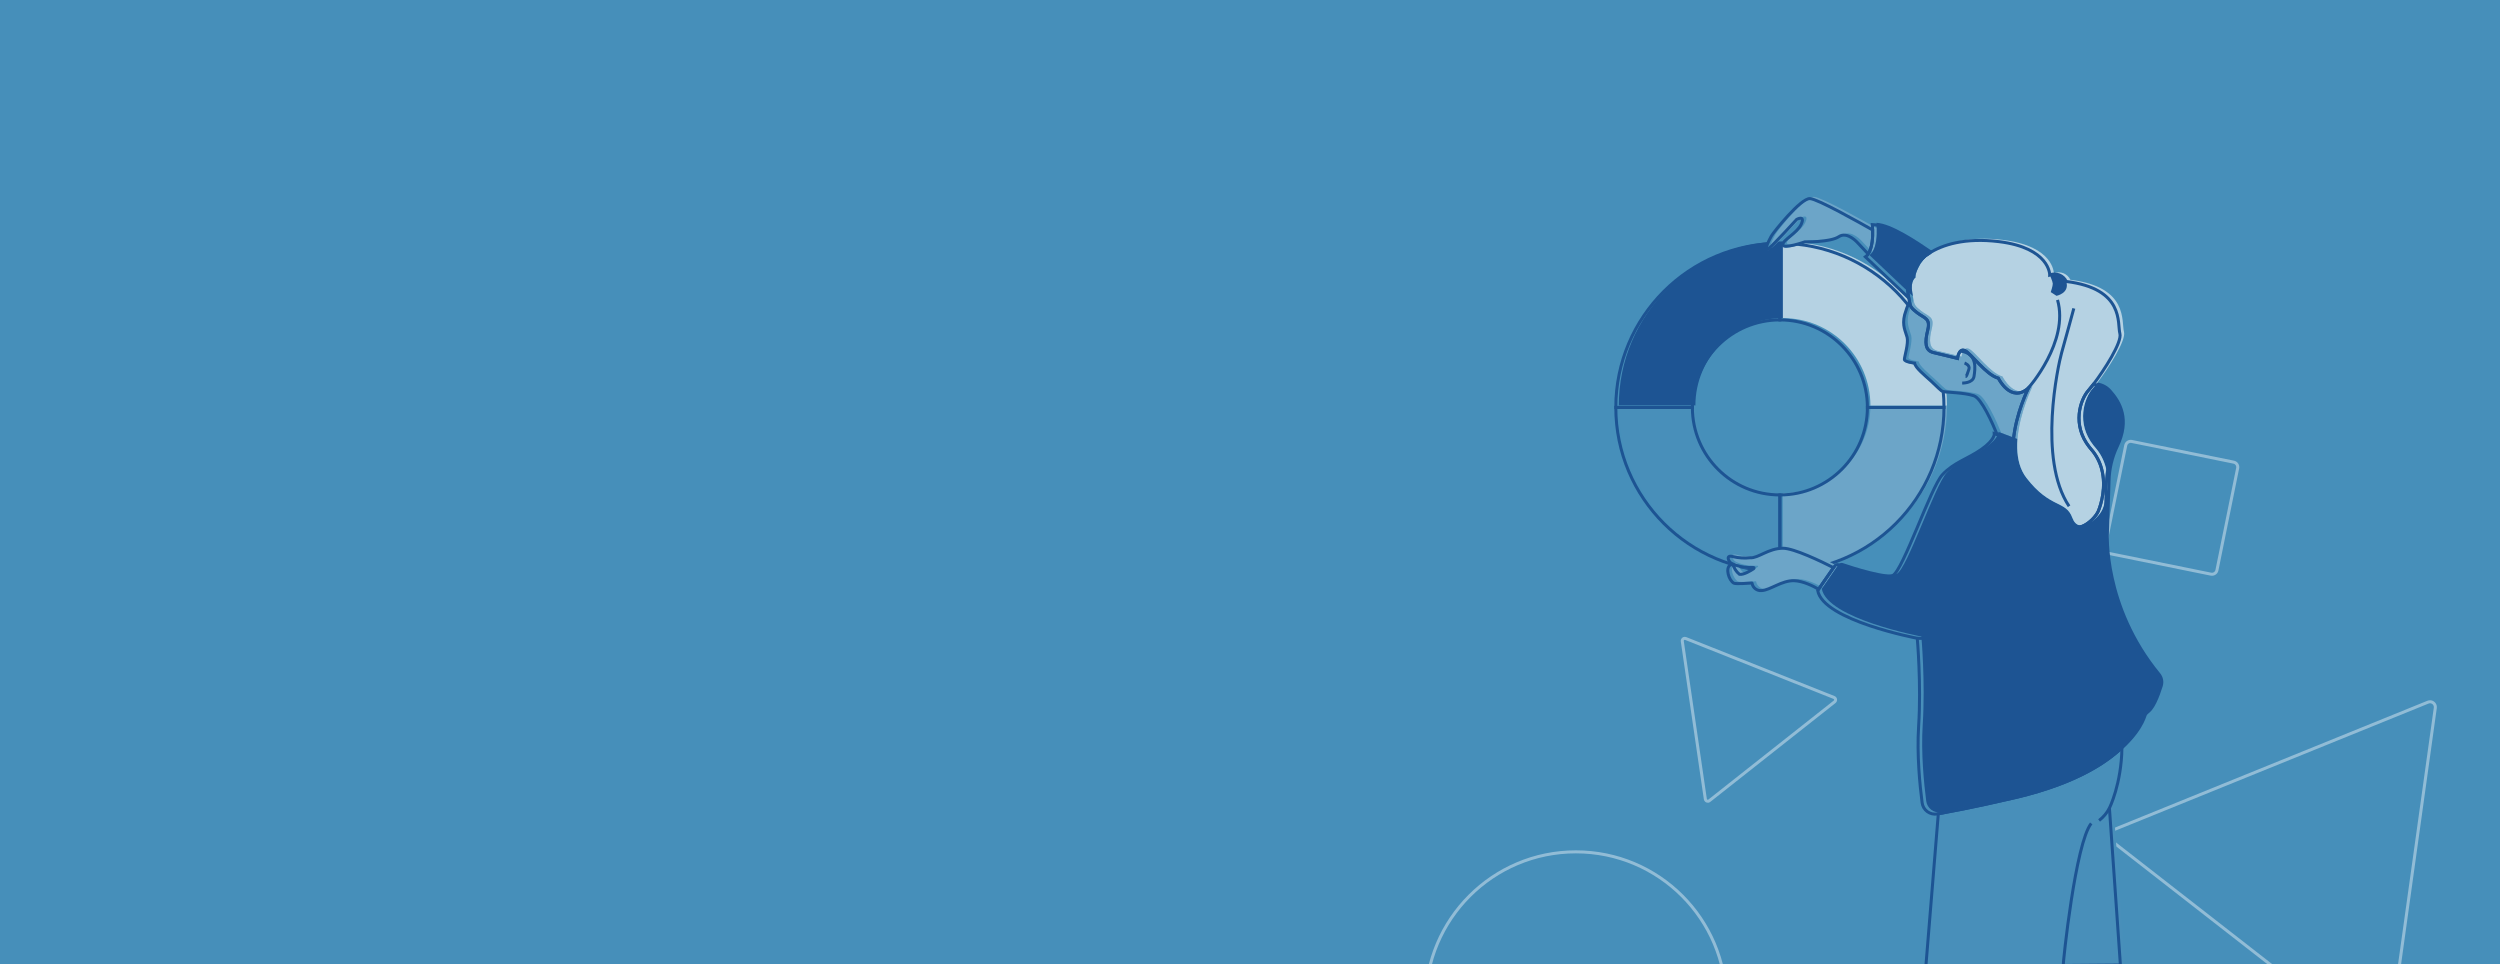
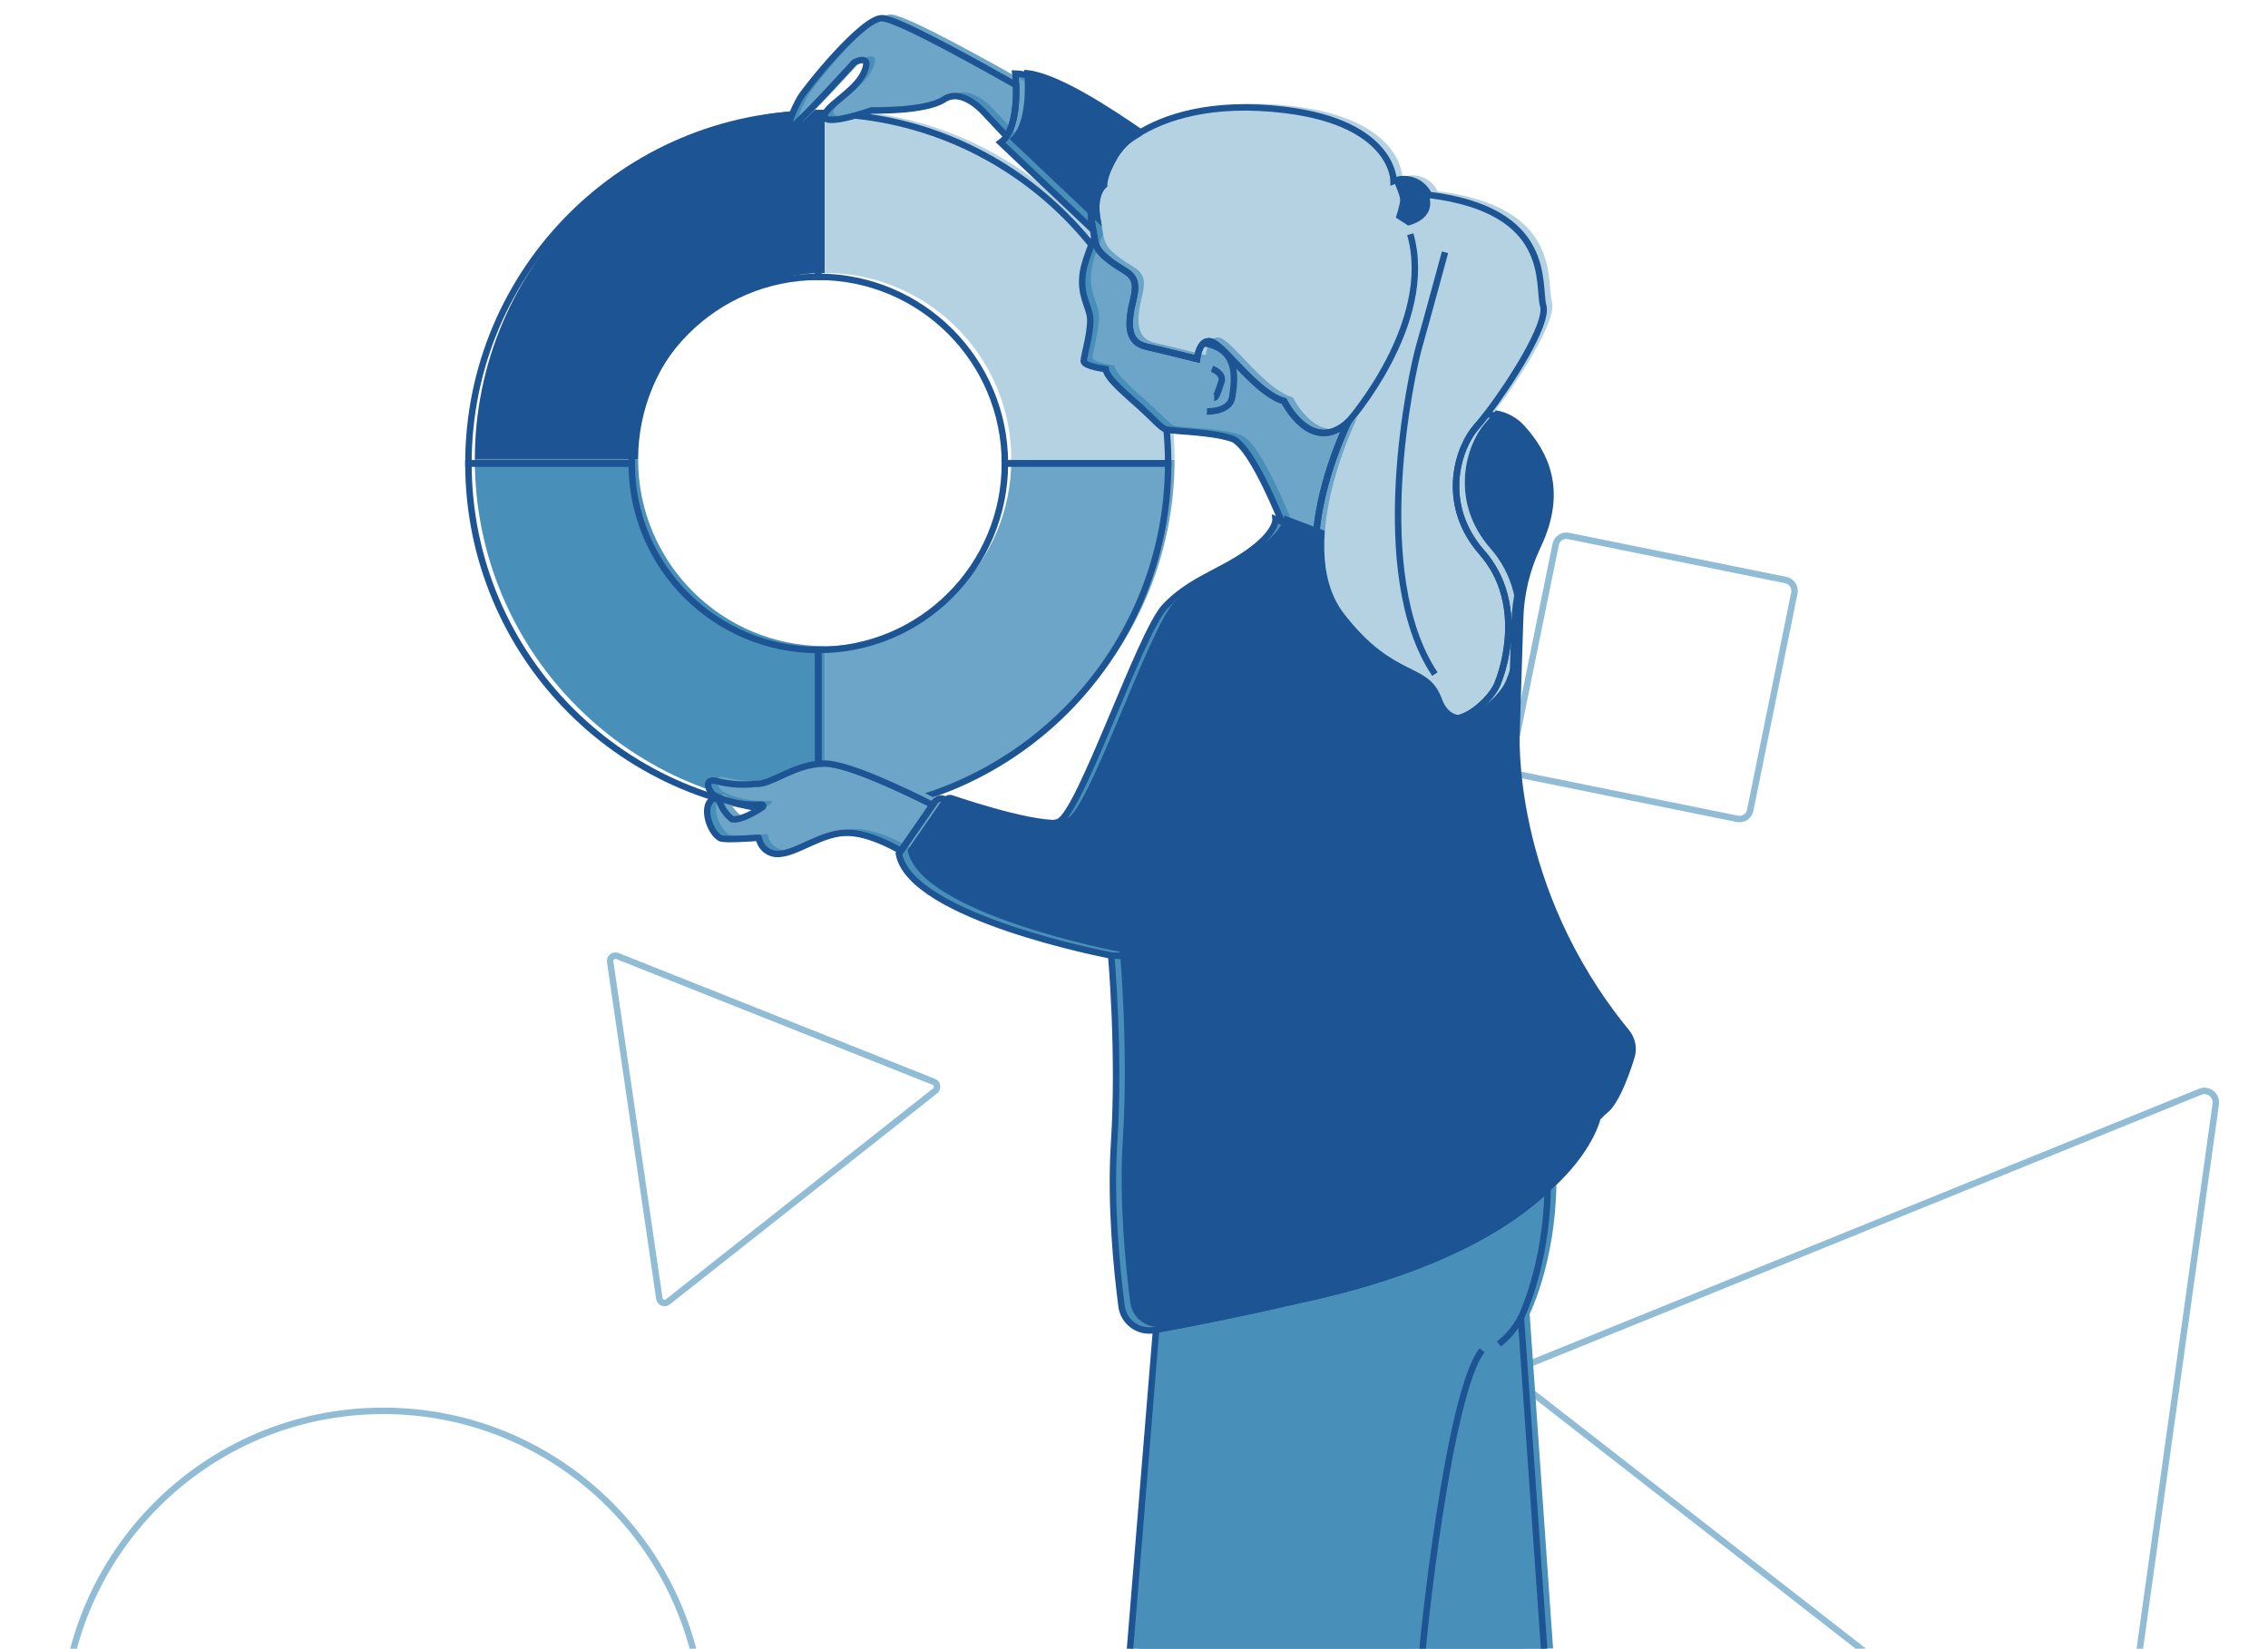
- <svg xmlns="http://www.w3.org/2000/svg" id="Layer_1" data-name="Layer 1" viewBox="0 0 1488.025 573.437">
+ <svg xmlns="http://www.w3.org/2000/svg" id="Layer_1" data-name="Layer 1" viewBox="0 0 633.113 460.319">
  <defs>
-     <style>.cls-1,.cls-14,.cls-4,.cls-9{fill:none;}.cls-2{clip-path:url(#clip-path);}.cls-3{fill:#468fba;}.cls-4{stroke:#91bcd6;}.cls-14,.cls-4,.cls-9{stroke-miterlimit:10;stroke-width:1.8px;}.cls-12,.cls-5{fill:#1d5493;}.cls-5,.cls-6,.cls-7,.cls-8,.cls-9{fill-rule:evenodd;}.cls-10,.cls-6{fill:#488fba;}.cls-11,.cls-7{fill:#6ca5c8;}.cls-13,.cls-8{fill:#b5d2e3;}.cls-14,.cls-9{stroke:#1d5493;}</style>
+     <style>.cls-1,.cls-13,.cls-3,.cls-8{fill:none;}.cls-2{clip-path:url(#clip-path);}.cls-3{stroke:#91bcd6;}.cls-13,.cls-3,.cls-8{stroke-miterlimit:10;stroke-width:1.8px;}.cls-11,.cls-4{fill:#1d5493;}.cls-4,.cls-5,.cls-6,.cls-7,.cls-8{fill-rule:evenodd;}.cls-5,.cls-9{fill:#488fba;}.cls-10,.cls-6{fill:#6ca5c8;}.cls-12,.cls-7{fill:#b5d2e3;}.cls-13,.cls-8{stroke:#1d5493;}</style>
    <clipPath id="clip-path">
-       <rect class="cls-1" x="-2.016" y="-0.712" width="1492.057" height="574.862" />
+       <rect class="cls-1" x="0.739" y="-1.428" width="632.061" height="461.747" />
    </clipPath>
  </defs>
  <g class="cls-2">
-     <rect class="cls-3" x="-2.016" y="-0.712" width="1492.057" height="574.862" />
-     <circle class="cls-4" cx="937.968" cy="596.475" r="89.448" />
-     <path class="cls-4" d="M1268.812,262.75l60.701,12.328a3.032,3.032,0,0,1,2.363,3.595l-12.328,60.701a3.032,3.032,0,0,1-3.595,2.363l-60.701-12.328a3.032,3.032,0,0,1-2.363-3.595l12.357-60.67A3.03,3.03,0,0,1,1268.812,262.75Z" />
-     <path class="cls-4" d="M1445.11,417.959l-188.332,76.428a3.192,3.192,0,0,0-1.768,4.173,3.306,3.306,0,0,0,.997,1.318l160.331,124.891a3.193,3.193,0,0,0,4.494-.546,3.02,3.02,0,0,0,.619-1.547l28.063-201.332a3.222,3.222,0,0,0-2.726-3.627A3.125,3.125,0,0,0,1445.11,417.959Z" />
-     <path class="cls-4" d="M1091.607,415.144l-88.26-35.097a1.492,1.492,0,0,0-1.946.836,1.545,1.545,0,0,0-.09.767l13.725,93.978a1.492,1.492,0,0,0,1.693,1.269,1.411,1.411,0,0,0,.709-.322l74.56-58.865a1.506,1.506,0,0,0,.253-2.105A1.46,1.46,0,0,0,1091.607,415.144Z" />
+     <circle class="cls-3" cx="106.985" cy="483.357" r="89.448" />
+     <path class="cls-3" d="M437.83,149.632l60.701,12.328a3.032,3.032,0,0,1,2.363,3.595l-12.328,60.701a3.032,3.032,0,0,1-3.595,2.363l-60.701-12.328a3.032,3.032,0,0,1-2.363-3.595l12.357-60.67A3.03,3.03,0,0,1,437.83,149.632Z" />
+     <path class="cls-3" d="M614.128,304.841l-188.332,76.428a3.192,3.192,0,0,0-1.768,4.173,3.306,3.306,0,0,0,.997,1.318l160.331,124.891a3.193,3.193,0,0,0,4.494-.546,3.02,3.02,0,0,0,.619-1.547l28.063-201.332a3.222,3.222,0,0,0-2.726-3.627A3.125,3.125,0,0,0,614.128,304.841Z" />
+     <path class="cls-3" d="M260.624,302.026l-88.26-35.097a1.492,1.492,0,0,0-1.946.836,1.545,1.545,0,0,0-.09.767l13.725,93.978a1.492,1.492,0,0,0,1.693,1.269,1.411,1.411,0,0,0,.709-.322l74.56-58.865a1.506,1.506,0,0,0,.253-2.105A1.46,1.46,0,0,0,260.624,302.026Z" />
+     <path class="cls-4" d="M132.552,128.305a97.668,97.668,0,0,1,97.666-97.669h.002V76.215a52.09,52.09,0,0,0-52.09,52.09Z" />
+     <path class="cls-5" d="M230.22,225.974a97.667,97.667,0,0,1-97.668-97.666v-.002l45.578-0a52.09,52.09,0,0,0,52.09,52.09Z" />
+     <path class="cls-6" d="M327.888,128.306a97.669,97.669,0,0,1-97.668,97.668V180.395a52.09,52.09,0,0,0,52.09-52.09Z" />
+     <path class="cls-7" d="M230.22,30.637a97.669,97.669,0,0,1,97.668,97.669H282.31A52.09,52.09,0,0,0,230.22,76.216Z" />
+     <path class="cls-8" d="M130.762,129.382a97.668,97.668,0,0,1,97.666-97.669h.002V77.292a52.09,52.09,0,0,0-52.09,52.09Z" />
+     <path class="cls-8" d="M228.43,227.051a97.667,97.667,0,0,1-97.668-97.666v-.002l45.578-0a52.09,52.09,0,0,0,52.09,52.09Z" />
+     <path class="cls-8" d="M326.098,129.383a97.669,97.669,0,0,1-97.668,97.668V181.472a52.09,52.09,0,0,0,52.09-52.09Z" />
+     <path class="cls-8" d="M228.43,31.714A97.669,97.669,0,0,1,326.098,129.382H280.519a52.09,52.09,0,0,0-52.09-52.09Z" />
+     <path class="cls-9" d="M322.719,372.013l-7.425,90.961,115.809-.934-6.538-93.395s7.171-14.357,7.458-36.028c-10.995,10.528-31.479,23.044-69.47,31.13C362.553,363.747,343.865,368.181,322.719,372.013Z" />
+     <path class="cls-9" d="M230.224,213.964c-8.524,0-14.873,6.054-19.338,5.648a29.266,29.266,0,0,1-10.303-.631c-4.626-1.367-2.733,2.839-1.262,3.785,0,0,5.008,3.118,13.322,2.636a.383.383,0,0,1,.235.701c-1.981,1.328-6.04,3.778-8.512,3.392a11.498,11.498,0,0,1-2.523-2.839c-.996-1.754-1.324-3.739-2.944-2.733-3.049,1.892-.946,9.041,2.103,10.829,1.12.656,9.829-.025,10.75-.099a.08.08,0,0,1,.091.071,5.246,5.246,0,0,0,5.77,4.443c5.151-.315,11.985-6.098,19.239-5.887,5.524.16,11.89,3.485,14.618,5.064l8.878-12.824C253.103,221.851,236.767,213.964,230.224,213.964Z" />
+     <path class="cls-9" d="M376.354,118.578c-10.441,9.397-17.899-5.817-17.899-5.817-7.309-1.939-16.11-14.618-19.839-16.408s-4.475,4.624-4.475,4.624-8.95-2.237-14.17-3.431c-5.221-1.193-5.37-5.966-3.58-13.275,1.79-7.309-1.79-7.011-6.414-10.59-3.319-2.569-3.948-3.613-4.48-6.528a61.637,61.637,0,0,0-2.829,7.87c-1.641,6.563.597,9.845,1.492,13.425.895,3.58-1.641,11.635-1.641,13.126s6.116,2.237,6.116,2.237c.374,2.692,5.881,7.117,9.696,10.59,3.795,3.456,5.895,5.967,7.16,6.265,2.536.597,12.38.597,18.347,2.536,4.613,1.499,11.184,16.454,13.929,23.165l9.63,3.64C368.656,134.103,376.354,118.578,376.354,118.578Z" />
+     <path class="cls-9" d="M452.311,289.413c-33.187-40.482-30.494-83.567-30.494-83.567l.978-31.035a49.445,49.445,0,0,1,4.715-19.932c7.97-16.537,1.808-27.272-4.357-34.149a13.481,13.481,0,0,0-8.103-4.373c-1.124,1.472-2.121,2.699-2.897,3.563-5.067,5.646-9.991,20.706.496,33.861.318.399.648.797.995,1.192a29.081,29.081,0,0,1,6.291,11.824c2.831,10.608-.346,21.133-1.965,25.019-2.237,5.37-14.021,15.662-17.9,5.072-3.878-10.591-12.977-5.221-27.297-23.717-3.859-4.984-5.365-11.248-5.525-17.738a52.386,52.386,0,0,1,.147-5.426l-9.63-3.64-1.698-.642s.397,3.698-7.722,9.381c-8.118,5.683-16.237,7.712-23.137,15.019s-23.543,57.234-29.632,60.076c-5.218,2.435-26.237-4.372-32.142-6.368a2.178,2.178,0,0,0-2.492.829l-.594.858-8.878,12.824-.546.788c3.247,17.86,59.264,28.414,59.264,28.414s2.435,27.196.812,52.363c-1.092,16.928.754,35.324,2.08,45.555a7.761,7.761,0,0,0,9.053,6.656c.196-.035.389-.071.584-.106,21.146-3.832,39.834-8.266,39.834-8.266,37.991-8.086,58.475-20.602,69.47-31.13,11.082-10.611,12.525-19.203,12.525-19.203,3.935-.843,7.48-10.443,9.289-16.27A8.308,8.308,0,0,0,452.311,289.413Z" />
+     <path class="cls-9" d="M413.644,154.973c-.347-.395-.677-.793-.995-1.192-10.487-13.155-5.563-28.215-.496-33.861.776-.865,1.773-2.092,2.897-3.563,6.437-8.427,17.145-25.068,15.748-30.147-1.641-5.966,2.983-26.7-31.921-31.026a7.736,7.736,0,0,0-9.845-3.878s.149-16.11-30.28-19.839c-20.362-2.495-33.836,1.957-41.601,7.007a23.562,23.562,0,0,0-7.474,7.163c-3.58,6.116-2.983,8.204-2.983,8.204s-3.132,1.939-1.939,8.801c.153.882.277,1.658.386,2.353.13.83.241,1.534.355,2.158.532,2.915,1.161,3.958,4.48,6.528,4.624,3.58,8.204,3.282,6.414,10.59-1.79,7.309-1.641,12.082,3.58,13.275,5.221,1.193,14.17,3.431,14.17,3.431s.746-6.414,4.475-4.624,12.53,14.469,19.839,16.408c0,0,7.458,15.215,17.899,5.817,0,0-7.698,15.525-8.958,31.43a52.386,52.386,0,0,0-.147,5.426c.16,6.49,1.666,12.754,5.525,17.738,14.32,18.496,23.418,13.126,27.297,23.717,3.878,10.59,15.662.298,17.9-5.072,1.619-3.886,4.796-14.411,1.965-25.019A29.081,29.081,0,0,0,413.644,154.973Z" />
+     <path class="cls-9" d="M283.642,24.545C276.005,20.24,251.082,6.146,246.341,5.85c-5.495-.343-21.637,19.92-23.011,22.324-1.374,2.404-5.152,10.303-1.717,7.556,3.434-2.748,16.829-17.516,16.829-17.516s5.152-2.748,2.748,2.748c-2.404,5.495-11.334,9.617-10.99,12.364.343,2.748,13.051-1.717,13.051-1.717s15.112.343,20.264-3.091c5.152-3.434,11.334,3.778,11.334,3.778l6.122,6.517C283.532,35.098,283.767,28.496,283.642,24.545Z" />
+     <path class="cls-9" d="M283.433,21.305s.147,1.302.208,3.24c.126,3.95-.109,10.552-2.673,14.267a6.816,6.816,0,0,1-1.657,1.726l25.83,24.456c-.109-.695-.232-1.47-.386-2.353-1.193-6.861,1.939-8.801,1.939-8.801s-.597-2.088,2.983-8.204a23.562,23.562,0,0,1,7.474-7.163C307.659,31.95,292.049,21.545,283.433,21.305Z" />
+     <path class="cls-9" d="M325.157,370.219l-7.425,90.961,115.809-.934-6.538-93.395s7.171-14.357,7.458-36.028c-10.995,10.528-31.479,23.044-69.47,31.13C364.991,361.953,346.303,366.386,325.157,370.219Z" />
+     <path class="cls-10" d="M232.662,212.17c-8.524,0-14.873,6.054-19.338,5.648a29.266,29.266,0,0,1-10.303-.631c-4.626-1.367-2.733,2.839-1.262,3.785,0,0,5.008,3.118,13.322,2.636a.383.383,0,0,1,.235.701c-1.981,1.328-6.04,3.778-8.512,3.392a11.498,11.498,0,0,1-2.523-2.839c-.996-1.754-1.324-3.739-2.944-2.733-3.049,1.892-.946,9.041,2.103,10.829,1.12.656,9.829-.025,10.75-.099a.08.08,0,0,1,.091.071,5.246,5.246,0,0,0,5.77,4.443c5.151-.315,11.985-6.098,19.239-5.887,5.524.16,11.89,3.485,14.618,5.064l8.878-12.824C255.541,220.056,239.205,212.17,232.662,212.17Z" />
+     <path class="cls-10" d="M378.791,116.783c-10.441,9.397-17.899-5.817-17.899-5.817-7.309-1.939-16.11-14.618-19.839-16.408s-4.475,4.624-4.475,4.624-8.95-2.237-14.17-3.431c-5.221-1.193-5.37-5.966-3.58-13.275,1.79-7.309-1.79-7.011-6.414-10.59-3.319-2.569-3.948-3.613-4.48-6.528a61.637,61.637,0,0,0-2.829,7.87c-1.641,6.563.597,9.845,1.492,13.425.895,3.58-1.641,11.635-1.641,13.126s6.116,2.237,6.116,2.237c.374,2.692,5.881,7.117,9.696,10.59,3.795,3.456,5.895,5.967,7.16,6.265,2.536.597,12.38.597,18.347,2.536,4.613,1.499,11.184,16.454,13.929,23.165l9.63,3.64C371.094,132.308,378.791,116.783,378.791,116.783Z" />
+     <path class="cls-11" d="M454.749,287.618c-33.187-40.482-30.494-83.567-30.494-83.567l.978-31.035a49.445,49.445,0,0,1,4.715-19.933c7.97-16.537,1.808-27.272-4.357-34.149a13.481,13.481,0,0,0-8.103-4.373c-1.124,1.472-2.121,2.699-2.897,3.563-5.067,5.646-9.991,20.706.496,33.861.318.399.648.797.995,1.192a29.081,29.081,0,0,1,6.291,11.824c2.831,10.608-.346,21.133-1.965,25.019-2.237,5.37-14.021,15.662-17.9,5.072-3.878-10.591-12.977-5.221-27.297-23.717-3.859-4.984-5.365-11.248-5.525-17.738a52.385,52.385,0,0,1,.147-5.426l-9.63-3.64-1.698-.642s.397,3.698-7.722,9.381c-8.118,5.683-16.237,7.712-23.137,15.019s-23.543,57.234-29.632,60.076c-5.218,2.435-26.237-4.372-32.142-6.368a2.178,2.178,0,0,0-2.492.829l-.594.858-8.878,12.824-.546.788c3.247,17.86,59.264,28.414,59.264,28.414s2.435,27.196.812,52.363c-1.092,16.928.754,35.324,2.08,45.555a7.761,7.761,0,0,0,9.053,6.656c.196-.035.389-.071.584-.106,21.146-3.832,39.834-8.266,39.834-8.266,37.991-8.086,58.475-20.602,69.47-31.13,11.082-10.611,12.525-19.203,12.525-19.203,3.935-.843,7.48-10.443,9.289-16.27A8.308,8.308,0,0,0,454.749,287.618Z" />
+     <path class="cls-12" d="M416.082,153.178c-.347-.395-.677-.793-.995-1.192-10.487-13.155-5.563-28.215-.496-33.861.776-.865,1.773-2.092,2.897-3.563,6.437-8.427,17.145-25.068,15.748-30.147-1.641-5.966,2.983-26.7-31.921-31.026a7.736,7.736,0,0,0-9.845-3.878s.149-16.11-30.28-19.839c-20.362-2.495-33.836,1.957-41.601,7.007a23.562,23.562,0,0,0-7.474,7.163c-3.58,6.116-2.983,8.204-2.983,8.204s-3.132,1.939-1.939,8.801c.153.882.277,1.658.386,2.353.13.83.241,1.534.355,2.158.532,2.915,1.161,3.958,4.48,6.528,4.624,3.58,8.204,3.282,6.414,10.59-1.79,7.309-1.641,12.082,3.58,13.275,5.221,1.193,14.17,3.431,14.17,3.431s.746-6.414,4.475-4.624,12.53,14.469,19.839,16.408c0,0,7.458,15.215,17.899,5.817,0,0-7.698,15.525-8.958,31.43a52.385,52.385,0,0,0-.147,5.426c.16,6.49,1.666,12.754,5.525,17.738,14.32,18.496,23.418,13.126,27.297,23.717,3.878,10.59,15.662.298,17.9-5.072,1.619-3.886,4.796-14.411,1.965-25.019A29.081,29.081,0,0,0,416.082,153.178Z" />
+     <path class="cls-10" d="M286.079,22.75c-7.637-4.305-32.56-18.399-37.301-18.695-5.495-.343-21.637,19.92-23.011,22.324-1.374,2.404-5.152,10.303-1.717,7.556,3.434-2.748,16.829-17.516,16.829-17.516s5.152-2.748,2.748,2.748c-2.404,5.495-11.334,9.617-10.99,12.364.343,2.748,13.051-1.717,13.051-1.717s15.112.343,20.264-3.091c5.152-3.434,11.334,3.778,11.334,3.778l6.122,6.517C285.97,33.303,286.205,26.701,286.079,22.75Z" />
+     <path class="cls-11" d="M285.871,19.51s.147,1.302.208,3.24c.126,3.95-.109,10.552-2.673,14.267a6.816,6.816,0,0,1-1.657,1.726l25.83,24.456c-.109-.695-.232-1.47-.386-2.353-1.193-6.861,1.939-8.801,1.939-8.801s-.597-2.088,2.983-8.204a23.562,23.562,0,0,1,7.474-7.163C310.097,30.156,294.486,19.75,285.871,19.51Z" />
+     <path class="cls-13" d="M322.719,371.247l-7.425,90.961,115.809-.934-6.538-93.395s7.171-14.357,7.458-36.028c-10.995,10.528-31.479,23.044-69.47,31.13C362.553,362.981,343.865,367.415,322.719,371.247Z" />
+     <path class="cls-13" d="M230.224,213.198c-8.524,0-14.873,6.054-19.338,5.648a29.266,29.266,0,0,1-10.303-.631c-4.626-1.367-2.733,2.839-1.262,3.785,0,0,5.008,3.118,13.322,2.636a.383.383,0,0,1,.235.701c-1.981,1.328-6.04,3.778-8.512,3.392a11.498,11.498,0,0,1-2.523-2.839c-.996-1.754-1.324-3.739-2.944-2.733-3.049,1.892-.946,9.041,2.103,10.829,1.12.656,9.829-.025,10.75-.099a.08.08,0,0,1,.091.071,5.246,5.246,0,0,0,5.77,4.443c5.151-.315,11.985-6.098,19.239-5.887,5.524.16,11.89,3.485,14.618,5.064l8.878-12.824C253.103,221.084,236.767,213.198,230.224,213.198Z" />
+     <path class="cls-13" d="M376.354,117.811c-10.441,9.397-17.899-5.817-17.899-5.817-7.309-1.939-16.11-14.618-19.839-16.408s-4.475,4.624-4.475,4.624-8.95-2.237-14.17-3.431c-5.221-1.193-5.37-5.966-3.58-13.275,1.79-7.309-1.79-7.011-6.414-10.59-3.319-2.569-3.948-3.613-4.48-6.528a61.637,61.637,0,0,0-2.829,7.87c-1.641,6.563.597,9.845,1.492,13.425.895,3.58-1.641,11.635-1.641,13.126s6.116,2.237,6.116,2.237c.374,2.692,5.881,7.117,9.696,10.59,3.795,3.456,5.895,5.967,7.16,6.265,2.536.597,12.38.597,18.347,2.536,4.613,1.499,11.184,16.454,13.929,23.165l9.63,3.64C368.656,133.336,376.354,117.811,376.354,117.811Z" />
+     <path class="cls-13" d="M452.311,288.646c-33.187-40.482-30.494-83.567-30.494-83.567l.978-31.035a49.445,49.445,0,0,1,4.715-19.932c7.97-16.537,1.808-27.272-4.357-34.149a13.481,13.481,0,0,0-8.103-4.373c-1.124,1.472-2.121,2.699-2.897,3.563-5.067,5.646-9.991,20.706.496,33.861.318.399.648.797.995,1.192a29.081,29.081,0,0,1,6.291,11.824c2.831,10.608-.346,21.133-1.965,25.019-2.237,5.37-14.021,15.662-17.9,5.072-3.878-10.591-12.977-5.221-27.297-23.717-3.859-4.984-5.365-11.248-5.525-17.738a52.386,52.386,0,0,1,.147-5.426l-9.63-3.64-1.698-.642s.397,3.698-7.722,9.381c-8.118,5.683-16.237,7.712-23.137,15.019s-23.543,57.234-29.632,60.076c-5.218,2.435-26.237-4.372-32.142-6.368a2.178,2.178,0,0,0-2.492.829l-.594.858-8.878,12.824-.546.788c3.247,17.86,59.264,28.414,59.264,28.414s2.435,27.196.812,52.363c-1.092,16.928.754,35.324,2.08,45.555a7.761,7.761,0,0,0,9.053,6.656c.196-.035.389-.071.584-.106,21.146-3.832,39.834-8.266,39.834-8.266,37.991-8.086,58.475-20.602,69.47-31.13,11.082-10.611,12.525-19.203,12.525-19.203,3.935-.843,7.48-10.443,9.289-16.27A8.308,8.308,0,0,0,452.311,288.646Z" />
+     <path class="cls-13" d="M413.644,154.207c-.347-.395-.677-.793-.995-1.192-10.487-13.155-5.563-28.215-.496-33.861.776-.865,1.773-2.092,2.897-3.563,6.437-8.427,17.145-25.068,15.748-30.147-1.641-5.966,2.983-26.7-31.921-31.026a7.736,7.736,0,0,0-9.845-3.878s.149-16.11-30.28-19.839C338.391,28.205,324.917,32.657,317.152,37.708a23.562,23.562,0,0,0-7.474,7.163c-3.58,6.116-2.983,8.204-2.983,8.204s-3.132,1.939-1.939,8.801c.153.882.277,1.658.386,2.353.13.83.241,1.534.355,2.158.532,2.915,1.161,3.958,4.48,6.528,4.624,3.58,8.204,3.282,6.414,10.59-1.79,7.309-1.641,12.082,3.58,13.275,5.221,1.193,14.17,3.431,14.17,3.431s.746-6.414,4.475-4.624,12.53,14.469,19.839,16.408c0,0,7.458,15.215,17.899,5.817,0,0-7.698,15.525-8.958,31.43a52.386,52.386,0,0,0-.147,5.426c.16,6.49,1.666,12.754,5.525,17.738,14.32,18.496,23.418,13.126,27.297,23.717,3.878,10.59,15.662.298,17.9-5.072,1.619-3.886,4.796-14.411,1.965-25.019A29.081,29.081,0,0,0,413.644,154.207Z" />
+     <path class="cls-13" d="M283.642,23.779C276.005,19.473,251.082,5.38,246.341,5.084c-5.495-.343-21.637,19.92-23.011,22.324-1.374,2.404-5.152,10.303-1.717,7.556,3.434-2.748,16.829-17.516,16.829-17.516s5.152-2.748,2.748,2.748c-2.404,5.495-11.334,9.617-10.99,12.364.343,2.748,13.051-1.717,13.051-1.717s15.112.343,20.264-3.091c5.152-3.434,11.334,3.778,11.334,3.778l6.122,6.517C283.532,34.331,283.767,27.729,283.642,23.779Z" />
+     <path class="cls-13" d="M283.433,20.539s.147,1.302.208,3.24c.126,3.95-.109,10.552-2.673,14.267a6.816,6.816,0,0,1-1.657,1.726L305.142,64.228c-.109-.695-.232-1.47-.386-2.353-1.193-6.861,1.939-8.801,1.939-8.801s-.597-2.088,2.983-8.204a23.562,23.562,0,0,1,7.474-7.163C307.659,31.184,292.049,20.778,283.433,20.539Z" />
+     <path class="cls-13" d="M336.914,114.881s6.464.202,7.07-4.04S346.207,97.508,336.308,95.892" />
+     <path class="cls-13" d="M338.329,102.963s3.434,1.212,2.626,3.636-1.414,4.444-2.02,4.444" />
+     <path class="cls-13" d="M393.68,65.389c7.07,24.847-17.326,52.423-17.326,52.423" />
+     <path class="cls-11" d="M389.033,50.539s1.748,3.789,1.819,5.153c.067,1.297-1.212,5.05-1.212,5.05l3.434,2.222s7.971-1.54,5.804-8.547S389.033,50.539,389.033,50.539Z" />
+     <path class="cls-13" d="M403.376,70.439S398.124,89.832,396.104,96.902s-14.343,63.23,4.444,91.309" />
+     <path class="cls-13" d="M310.19,266.779s11.17,1.228,18.24-5.843,14.056-22.979,18.787-34.544c3.636-8.889,7.878-9.293,8.889-8.889" />
+     <path class="cls-13" d="M344.187,231.038s19.999-.404,44.443-24.241c0,0,6.06-6.868,6.06-3.838s-26.868,26.666-42.22,29.09" />
+     <path class="cls-13" d="M444.548,312.647c-.971-1.612-19.354-33.126-19.759-53.529s-2.626-44.039-2.626-44.039" />
+     <path class="cls-13" d="M397.017,462.035c0-2.932,7.331-73.312,16.715-85.042" />
+     <path class="cls-13" d="M418.424,375.234a22.143,22.143,0,0,0,6.141-7.355" />
  </g>
-   <path class="cls-5" d="M963.535,241.423a97.668,97.668,0,0,1,97.666-97.669h.002v45.579a52.09,52.09,0,0,0-52.09,52.09Z" />
-   <path class="cls-6" d="M1061.203,339.092a97.667,97.667,0,0,1-97.668-97.666v-.002l45.578-0a52.09,52.09,0,0,0,52.09,52.09Z" />
-   <path class="cls-7" d="M1158.871,241.424a97.669,97.669,0,0,1-97.668,97.668V293.513a52.09,52.09,0,0,0,52.09-52.09Z" />
-   <path class="cls-8" d="M1061.203,143.755a97.669,97.669,0,0,1,97.668,97.669h-45.579a52.09,52.09,0,0,0-52.09-52.09Z" />
-   <path class="cls-9" d="M961.744,242.5a97.668,97.668,0,0,1,97.666-97.669h.002v45.579a52.09,52.09,0,0,0-52.09,52.09Z" />
-   <path class="cls-9" d="M1059.413,340.169a97.667,97.667,0,0,1-97.668-97.666v-.002l45.578-0a52.09,52.09,0,0,0,52.09,52.09Z" />
-   <path class="cls-9" d="M1157.081,242.501a97.669,97.669,0,0,1-97.668,97.668V294.59a52.09,52.09,0,0,0,52.09-52.09Z" />
-   <path class="cls-9" d="M1059.413,144.832a97.669,97.669,0,0,1,97.668,97.669h-45.579a52.09,52.09,0,0,0-52.09-52.09Z" />
-   <path class="cls-10" d="M1153.702,485.132l-7.425,90.961,115.809-.934-6.538-93.395s7.171-14.357,7.458-36.028c-10.995,10.528-31.479,23.044-69.47,31.13C1193.536,476.866,1174.848,481.299,1153.702,485.132Z" />
-   <path class="cls-10" d="M1061.207,327.083c-8.524,0-14.873,6.054-19.338,5.648a29.266,29.266,0,0,1-10.303-.631c-4.626-1.367-2.733,2.839-1.262,3.785,0,0,5.008,3.118,13.322,2.636a.383.383,0,0,1,.235.701c-1.981,1.328-6.04,3.778-8.512,3.392a11.498,11.498,0,0,1-2.523-2.839c-.996-1.754-1.324-3.739-2.944-2.733-3.049,1.892-.946,9.041,2.103,10.829,1.12.656,9.829-.025,10.75-.099a.08.08,0,0,1,.091.071,5.246,5.246,0,0,0,5.77,4.443c5.151-.315,11.985-6.098,19.239-5.887,5.524.16,11.89,3.485,14.618,5.064l8.878-12.824C1084.086,334.969,1067.75,327.083,1061.207,327.083Z" />
-   <path class="cls-10" d="M1207.336,231.696c-10.441,9.397-17.899-5.817-17.899-5.817-7.309-1.939-16.11-14.618-19.839-16.408s-4.475,4.624-4.475,4.624-8.95-2.237-14.17-3.431c-5.221-1.193-5.37-5.966-3.58-13.275,1.79-7.309-1.79-7.011-6.414-10.59-3.319-2.569-3.948-3.613-4.48-6.528a61.635,61.635,0,0,0-2.829,7.87c-1.641,6.563.597,9.845,1.492,13.425.895,3.58-1.641,11.635-1.641,13.126s6.116,2.237,6.116,2.237c.374,2.692,5.881,7.117,9.696,10.59,3.795,3.456,5.895,5.967,7.16,6.265,2.536.597,12.38.597,18.347,2.536,4.613,1.499,11.184,16.454,13.929,23.165l9.63,3.64C1199.639,247.221,1207.336,231.696,1207.336,231.696Z" />
-   <path class="cls-10" d="M1283.294,402.531c-33.187-40.482-30.494-83.567-30.494-83.567l.978-31.035a49.445,49.445,0,0,1,4.715-19.932c7.97-16.537,1.808-27.272-4.357-34.149a13.481,13.481,0,0,0-8.103-4.373c-1.124,1.472-2.121,2.699-2.897,3.563-5.067,5.646-9.991,20.706.496,33.861.318.399.648.797.995,1.192a29.081,29.081,0,0,1,6.291,11.824c2.831,10.608-.346,21.133-1.965,25.019-2.237,5.37-14.021,15.662-17.899,5.072-3.878-10.591-12.977-5.221-27.297-23.717-3.859-4.984-5.365-11.248-5.525-17.738a52.388,52.388,0,0,1,.147-5.426l-9.63-3.64-1.698-.642s.397,3.698-7.722,9.381c-8.118,5.683-16.237,7.712-23.137,15.019s-23.543,57.234-29.632,60.076c-5.218,2.435-26.237-4.372-32.142-6.368a2.178,2.178,0,0,0-2.492.829l-.594.858-8.878,12.824-.546.788c3.247,17.86,59.264,28.414,59.264,28.414s2.435,27.196.812,52.363c-1.092,16.928.754,35.324,2.08,45.555a7.761,7.761,0,0,0,9.053,6.656c.196-.035.389-.071.584-.106,21.146-3.832,39.834-8.266,39.834-8.266,37.991-8.086,58.475-20.602,69.47-31.13,11.082-10.611,12.525-19.203,12.525-19.203,3.935-.843,7.48-10.443,9.289-16.27A8.308,8.308,0,0,0,1283.294,402.531Z" />
-   <path class="cls-10" d="M1244.627,268.091c-.347-.395-.677-.793-.995-1.192-10.487-13.155-5.563-28.215-.496-33.861.776-.865,1.773-2.092,2.897-3.563,6.437-8.427,17.145-25.068,15.748-30.147-1.641-5.966,2.983-26.7-31.921-31.026a7.736,7.736,0,0,0-9.845-3.878s.149-16.11-30.28-19.839c-20.362-2.495-33.836,1.957-41.601,7.007a23.562,23.562,0,0,0-7.474,7.163c-3.58,6.116-2.983,8.204-2.983,8.204s-3.132,1.939-1.939,8.801c.153.882.277,1.658.386,2.353.13.83.241,1.534.355,2.158.532,2.915,1.161,3.958,4.48,6.528,4.624,3.58,8.204,3.282,6.414,10.59-1.79,7.309-1.641,12.082,3.58,13.275,5.221,1.193,14.17,3.431,14.17,3.431s.746-6.414,4.475-4.624,12.53,14.469,19.839,16.408c0,0,7.458,15.215,17.899,5.817,0,0-7.698,15.525-8.958,31.43a52.388,52.388,0,0,0-.147,5.426c.16,6.49,1.666,12.754,5.525,17.738,14.32,18.496,23.418,13.126,27.297,23.717,3.878,10.59,15.662.298,17.899-5.072,1.619-3.886,4.796-14.411,1.965-25.019A29.081,29.081,0,0,0,1244.627,268.091Z" />
-   <path class="cls-10" d="M1114.624,137.663c-7.637-4.305-32.56-18.399-37.301-18.695-5.495-.343-21.637,19.92-23.011,22.324-1.374,2.404-5.152,10.303-1.717,7.556,3.434-2.748,16.829-17.516,16.829-17.516s5.152-2.748,2.748,2.748c-2.404,5.495-11.334,9.617-10.99,12.364.343,2.748,13.051-1.717,13.051-1.717s15.112.343,20.264-3.091c5.152-3.434,11.334,3.778,11.334,3.778l6.122,6.517C1114.515,148.216,1114.75,141.614,1114.624,137.663Z" />
-   <path class="cls-10" d="M1114.416,134.423s.147,1.302.208,3.24c.126,3.95-.109,10.552-2.673,14.267a6.816,6.816,0,0,1-1.657,1.726l25.83,24.456c-.109-.695-.232-1.47-.386-2.353-1.193-6.861,1.939-8.801,1.939-8.801s-.597-2.088,2.983-8.204a23.562,23.562,0,0,1,7.474-7.163C1138.642,145.069,1123.031,134.663,1114.416,134.423Z" />
-   <path class="cls-10" d="M1156.139,483.337l-7.425,90.961,115.809-.934-6.538-93.395s7.171-14.357,7.458-36.028c-10.995,10.528-31.479,23.044-69.47,31.13C1195.973,475.071,1177.286,479.504,1156.139,483.337Z" />
-   <path class="cls-11" d="M1063.645,325.288c-8.524,0-14.873,6.054-19.338,5.648a29.266,29.266,0,0,1-10.303-.631c-4.626-1.367-2.733,2.839-1.262,3.785,0,0,5.008,3.118,13.322,2.636a.383.383,0,0,1,.235.701c-1.981,1.328-6.04,3.778-8.512,3.392a11.498,11.498,0,0,1-2.523-2.839c-.996-1.754-1.324-3.739-2.944-2.733-3.049,1.892-.946,9.041,2.103,10.829,1.12.656,9.829-.025,10.75-.099a.08.08,0,0,1,.091.071,5.246,5.246,0,0,0,5.77,4.443c5.151-.315,11.985-6.098,19.239-5.887,5.524.16,11.89,3.485,14.618,5.064l8.878-12.824C1086.523,333.174,1070.187,325.288,1063.645,325.288Z" />
-   <path class="cls-11" d="M1209.774,229.901c-10.441,9.397-17.899-5.817-17.899-5.817-7.309-1.939-16.11-14.618-19.839-16.408s-4.475,4.624-4.475,4.624-8.95-2.237-14.17-3.431c-5.221-1.193-5.37-5.966-3.58-13.275,1.79-7.309-1.79-7.011-6.414-10.59-3.319-2.569-3.948-3.613-4.48-6.528a61.635,61.635,0,0,0-2.829,7.87c-1.641,6.563.597,9.845,1.492,13.425.895,3.58-1.641,11.635-1.641,13.126s6.116,2.237,6.116,2.237c.374,2.692,5.881,7.117,9.696,10.59,3.795,3.456,5.895,5.967,7.16,6.265,2.536.597,12.38.597,18.347,2.536,4.613,1.499,11.184,16.454,13.929,23.165l9.63,3.64C1202.076,245.426,1209.774,229.901,1209.774,229.901Z" />
-   <path class="cls-12" d="M1285.732,400.736c-33.187-40.482-30.494-83.567-30.494-83.567l.978-31.035a49.445,49.445,0,0,1,4.715-19.933c7.97-16.537,1.808-27.272-4.357-34.149a13.481,13.481,0,0,0-8.103-4.373c-1.124,1.472-2.121,2.699-2.897,3.563-5.067,5.646-9.991,20.706.496,33.861.318.399.648.797.995,1.192a29.081,29.081,0,0,1,6.291,11.824c2.831,10.608-.346,21.133-1.965,25.019-2.237,5.37-14.021,15.662-17.899,5.072-3.878-10.591-12.977-5.221-27.297-23.717-3.859-4.984-5.365-11.248-5.525-17.738a52.388,52.388,0,0,1,.147-5.426l-9.63-3.64-1.698-.642s.397,3.698-7.722,9.381c-8.118,5.683-16.237,7.712-23.137,15.019s-23.543,57.234-29.632,60.076c-5.218,2.435-26.237-4.372-32.142-6.368a2.178,2.178,0,0,0-2.492.829l-.594.858-8.878,12.824-.546.788c3.247,17.86,59.264,28.414,59.264,28.414s2.435,27.196.812,52.363c-1.092,16.928.754,35.324,2.08,45.555a7.761,7.761,0,0,0,9.053,6.656c.196-.035.389-.071.584-.106,21.146-3.832,39.834-8.266,39.834-8.266,37.991-8.086,58.475-20.602,69.47-31.13,11.082-10.611,12.525-19.203,12.525-19.203,3.935-.843,7.48-10.443,9.289-16.27A8.308,8.308,0,0,0,1285.732,400.736Z" />
-   <path class="cls-13" d="M1247.065,266.296c-.347-.395-.677-.793-.995-1.192-10.487-13.155-5.563-28.215-.496-33.861.776-.865,1.773-2.092,2.897-3.563,6.437-8.427,17.145-25.068,15.748-30.147-1.641-5.966,2.983-26.7-31.921-31.026a7.736,7.736,0,0,0-9.845-3.878s.149-16.11-30.28-19.839c-20.362-2.495-33.836,1.957-41.601,7.007a23.562,23.562,0,0,0-7.474,7.163c-3.58,6.116-2.983,8.204-2.983,8.204s-3.132,1.939-1.939,8.801c.153.882.277,1.658.386,2.353.13.83.241,1.534.355,2.158.532,2.915,1.161,3.958,4.48,6.528,4.624,3.58,8.204,3.282,6.414,10.59-1.79,7.309-1.641,12.082,3.58,13.275,5.221,1.193,14.17,3.431,14.17,3.431s.746-6.414,4.475-4.624,12.53,14.469,19.839,16.408c0,0,7.458,15.215,17.899,5.817,0,0-7.698,15.525-8.958,31.43a52.388,52.388,0,0,0-.147,5.426c.16,6.49,1.666,12.754,5.525,17.738,14.32,18.496,23.418,13.126,27.297,23.717,3.878,10.59,15.662.298,17.899-5.072,1.619-3.886,4.796-14.411,1.965-25.019A29.081,29.081,0,0,0,1247.065,266.296Z" />
-   <path class="cls-11" d="M1117.062,135.868c-7.637-4.305-32.56-18.399-37.301-18.695-5.495-.343-21.637,19.92-23.011,22.324-1.374,2.404-5.152,10.303-1.717,7.556,3.434-2.748,16.829-17.516,16.829-17.516s5.152-2.748,2.748,2.748c-2.404,5.495-11.334,9.617-10.99,12.364.343,2.748,13.051-1.717,13.051-1.717s15.112.343,20.264-3.091c5.152-3.434,11.334,3.778,11.334,3.778l6.122,6.517C1116.953,146.421,1117.188,139.819,1117.062,135.868Z" />
-   <path class="cls-12" d="M1116.854,132.628s.147,1.302.208,3.24c.126,3.95-.109,10.552-2.673,14.267a6.816,6.816,0,0,1-1.657,1.726l25.83,24.456c-.109-.695-.232-1.47-.386-2.353-1.193-6.861,1.939-8.801,1.939-8.801s-.597-2.088,2.983-8.204a23.562,23.562,0,0,1,7.474-7.163C1141.08,143.274,1125.469,132.868,1116.854,132.628Z" />
-   <path class="cls-14" d="M1153.702,484.365l-7.425,90.961,115.809-.934-6.538-93.395s7.171-14.357,7.458-36.028c-10.995,10.528-31.479,23.044-69.47,31.13C1193.536,476.099,1174.848,480.533,1153.702,484.365Z" />
-   <path class="cls-14" d="M1061.207,326.316c-8.524,0-14.873,6.054-19.338,5.648a29.266,29.266,0,0,1-10.303-.631c-4.626-1.367-2.733,2.839-1.262,3.785,0,0,5.008,3.118,13.322,2.636a.383.383,0,0,1,.235.701c-1.981,1.328-6.04,3.778-8.512,3.392a11.498,11.498,0,0,1-2.523-2.839c-.996-1.754-1.324-3.739-2.944-2.733-3.049,1.892-.946,9.041,2.103,10.829,1.12.656,9.829-.025,10.75-.099a.08.08,0,0,1,.091.071,5.246,5.246,0,0,0,5.77,4.443c5.151-.315,11.985-6.098,19.239-5.887,5.524.16,11.89,3.485,14.618,5.064l8.878-12.824C1084.086,334.202,1067.75,326.316,1061.207,326.316Z" />
-   <path class="cls-14" d="M1207.336,230.929c-10.441,9.397-17.899-5.817-17.899-5.817-7.309-1.939-16.11-14.618-19.839-16.408s-4.475,4.624-4.475,4.624-8.95-2.237-14.17-3.431c-5.221-1.193-5.37-5.966-3.58-13.275,1.79-7.309-1.79-7.011-6.414-10.59-3.319-2.569-3.948-3.613-4.48-6.528a61.635,61.635,0,0,0-2.829,7.87c-1.641,6.563.597,9.845,1.492,13.425.895,3.58-1.641,11.635-1.641,13.126s6.116,2.237,6.116,2.237c.374,2.692,5.881,7.117,9.696,10.59,3.795,3.456,5.895,5.967,7.16,6.265,2.536.597,12.38.597,18.347,2.536,4.613,1.499,11.184,16.454,13.929,23.165l9.63,3.64C1199.639,246.455,1207.336,230.929,1207.336,230.929Z" />
-   <path class="cls-14" d="M1283.294,401.764c-33.187-40.482-30.494-83.567-30.494-83.567l.978-31.035a49.445,49.445,0,0,1,4.715-19.932c7.97-16.537,1.808-27.272-4.357-34.149a13.481,13.481,0,0,0-8.103-4.373c-1.124,1.472-2.121,2.699-2.897,3.563-5.067,5.646-9.991,20.706.496,33.861.318.399.648.797.995,1.192a29.081,29.081,0,0,1,6.291,11.824c2.831,10.608-.346,21.133-1.965,25.019-2.237,5.37-14.021,15.662-17.899,5.072-3.878-10.591-12.977-5.221-27.297-23.717-3.859-4.984-5.365-11.248-5.525-17.738a52.388,52.388,0,0,1,.147-5.426l-9.63-3.64-1.698-.642s.397,3.698-7.722,9.381c-8.118,5.683-16.237,7.712-23.137,15.019s-23.543,57.234-29.632,60.076c-5.218,2.435-26.237-4.372-32.142-6.368a2.178,2.178,0,0,0-2.492.829l-.594.858-8.878,12.824-.546.788c3.247,17.86,59.264,28.414,59.264,28.414s2.435,27.196.812,52.363c-1.092,16.928.754,35.324,2.08,45.555a7.761,7.761,0,0,0,9.053,6.656c.196-.035.389-.071.584-.106,21.146-3.832,39.834-8.266,39.834-8.266,37.991-8.086,58.475-20.602,69.47-31.13,11.082-10.611,12.525-19.203,12.525-19.203,3.935-.843,7.48-10.443,9.289-16.27A8.308,8.308,0,0,0,1283.294,401.764Z" />
-   <path class="cls-14" d="M1244.627,267.325c-.347-.395-.677-.793-.995-1.192-10.487-13.155-5.563-28.215-.496-33.861.776-.865,1.773-2.092,2.897-3.563,6.437-8.427,17.145-25.068,15.748-30.147-1.641-5.966,2.983-26.7-31.921-31.026a7.736,7.736,0,0,0-9.845-3.878s.149-16.11-30.28-19.839c-20.362-2.495-33.836,1.957-41.601,7.007a23.562,23.562,0,0,0-7.474,7.163c-3.58,6.116-2.983,8.204-2.983,8.204s-3.132,1.939-1.939,8.801c.153.882.277,1.658.386,2.353.13.83.241,1.534.355,2.158.532,2.915,1.161,3.958,4.48,6.528,4.624,3.58,8.204,3.282,6.414,10.59-1.79,7.309-1.641,12.082,3.58,13.275,5.221,1.193,14.17,3.431,14.17,3.431s.746-6.414,4.475-4.624,12.53,14.469,19.839,16.408c0,0,7.458,15.215,17.899,5.817,0,0-7.698,15.525-8.958,31.43a52.388,52.388,0,0,0-.147,5.426c.16,6.49,1.666,12.754,5.525,17.738,14.32,18.496,23.418,13.126,27.297,23.717,3.878,10.59,15.662.298,17.899-5.072,1.619-3.886,4.796-14.411,1.965-25.019A29.081,29.081,0,0,0,1244.627,267.325Z" />
-   <path class="cls-14" d="M1114.624,136.897c-7.637-4.305-32.56-18.399-37.301-18.695-5.495-.343-21.637,19.92-23.011,22.324-1.374,2.404-5.152,10.303-1.717,7.556,3.434-2.748,16.829-17.516,16.829-17.516s5.152-2.748,2.748,2.748c-2.404,5.495-11.334,9.617-10.99,12.364.343,2.748,13.051-1.717,13.051-1.717s15.112.343,20.264-3.091c5.152-3.434,11.334,3.778,11.334,3.778l6.122,6.517C1114.515,147.449,1114.75,140.847,1114.624,136.897Z" />
-   <path class="cls-14" d="M1114.416,133.657s.147,1.302.208,3.24c.126,3.95-.109,10.552-2.673,14.267a6.816,6.816,0,0,1-1.657,1.726l25.83,24.456c-.109-.695-.232-1.47-.386-2.353-1.193-6.861,1.939-8.801,1.939-8.801s-.597-2.088,2.983-8.204a23.562,23.562,0,0,1,7.474-7.163C1138.642,144.302,1123.031,133.896,1114.416,133.657Z" />
-   <path class="cls-14" d="M1167.897,227.999s6.464.202,7.07-4.04,2.222-13.333-7.676-14.949" />
-   <path class="cls-14" d="M1169.311,216.081s3.434,1.212,2.626,3.636-1.414,4.444-2.02,4.444" />
-   <path class="cls-14" d="M1224.662,178.507c7.07,24.847-17.326,52.423-17.326,52.423" />
-   <path class="cls-12" d="M1220.015,163.657s1.748,3.789,1.819,5.153c.067,1.297-1.212,5.05-1.212,5.05l3.434,2.222s7.971-1.54,5.804-8.547S1220.015,163.657,1220.015,163.657Z" />
-   <path class="cls-14" d="M1234.359,183.557s-5.252,19.393-7.272,26.464-14.343,63.23,4.444,91.309" />
-   <path class="cls-14" d="M1141.173,379.897s11.17,1.228,18.24-5.843,14.056-22.979,18.787-34.544c3.636-8.889,7.878-9.293,8.889-8.889" />
-   <path class="cls-14" d="M1175.17,344.156s19.999-.404,44.443-24.241c0,0,6.06-6.868,6.06-3.838s-26.868,26.666-42.22,29.09" />
-   <path class="cls-14" d="M1275.531,425.765c-.971-1.612-19.354-33.126-19.759-53.529s-2.626-44.039-2.626-44.039" />
-   <path class="cls-14" d="M1228,575.153c0-2.932,7.331-73.312,16.715-85.042" />
-   <path class="cls-14" d="M1249.407,488.352a22.143,22.143,0,0,0,6.141-7.355" />
</svg>
